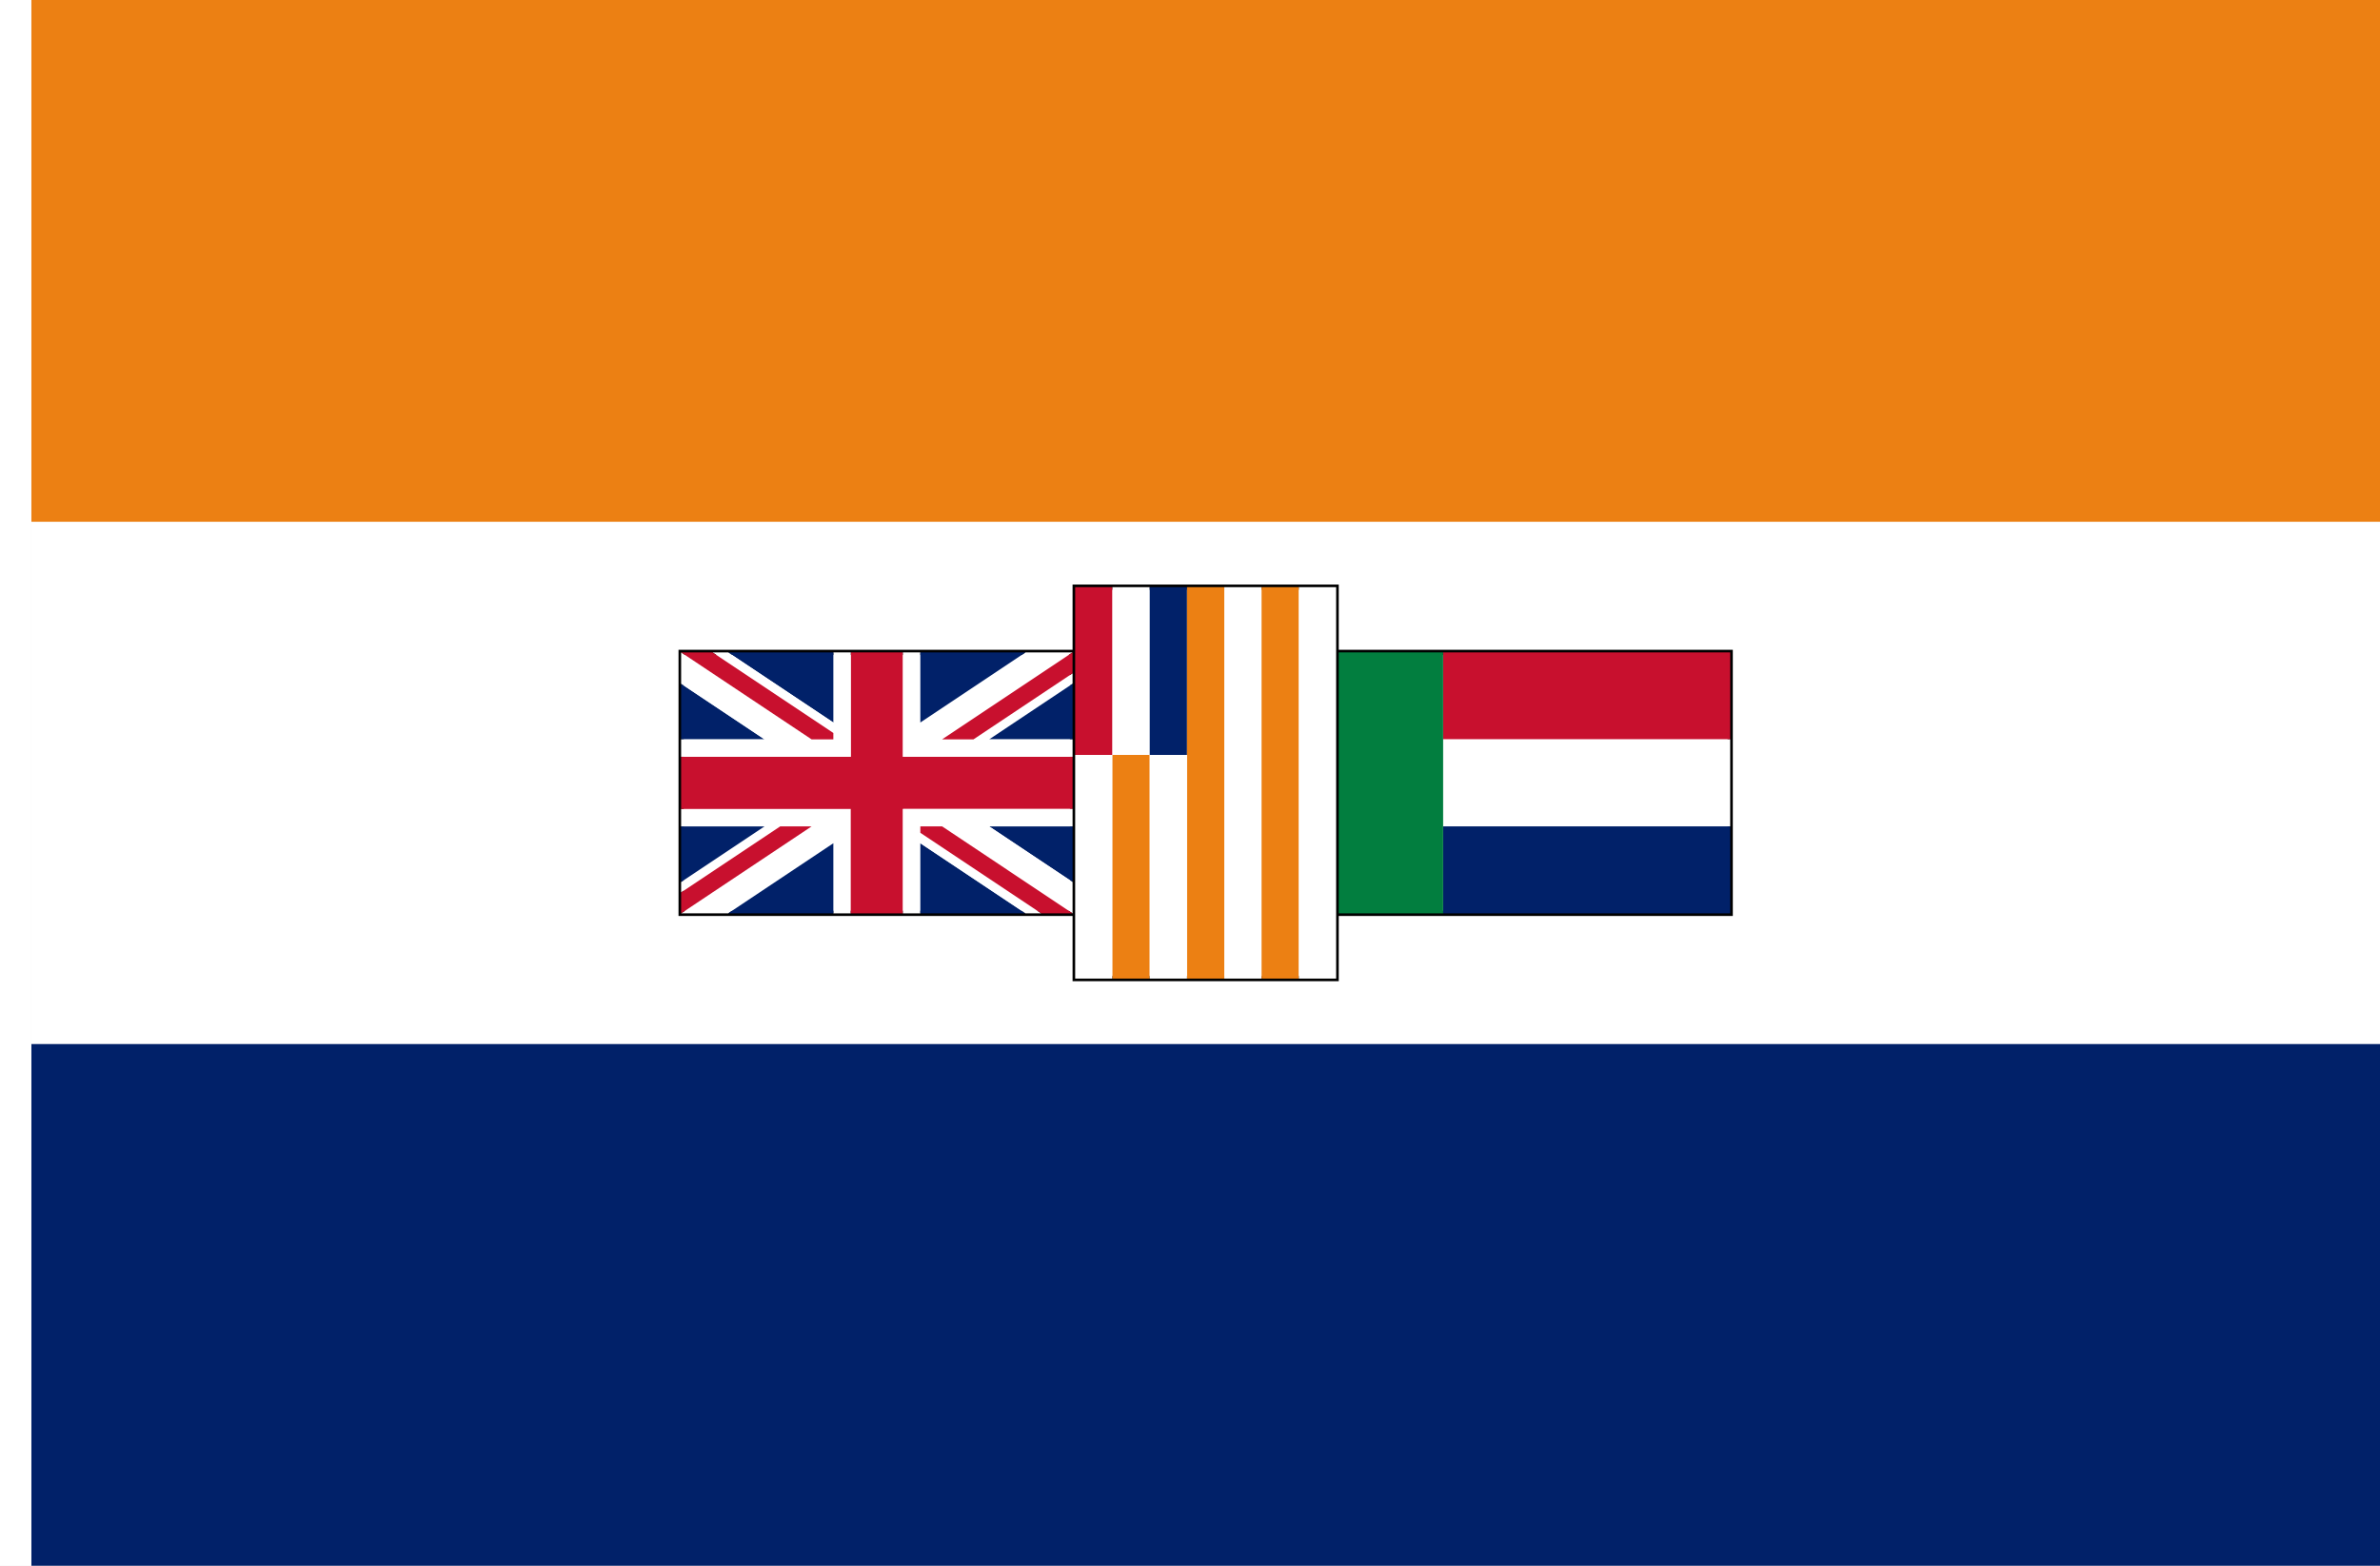
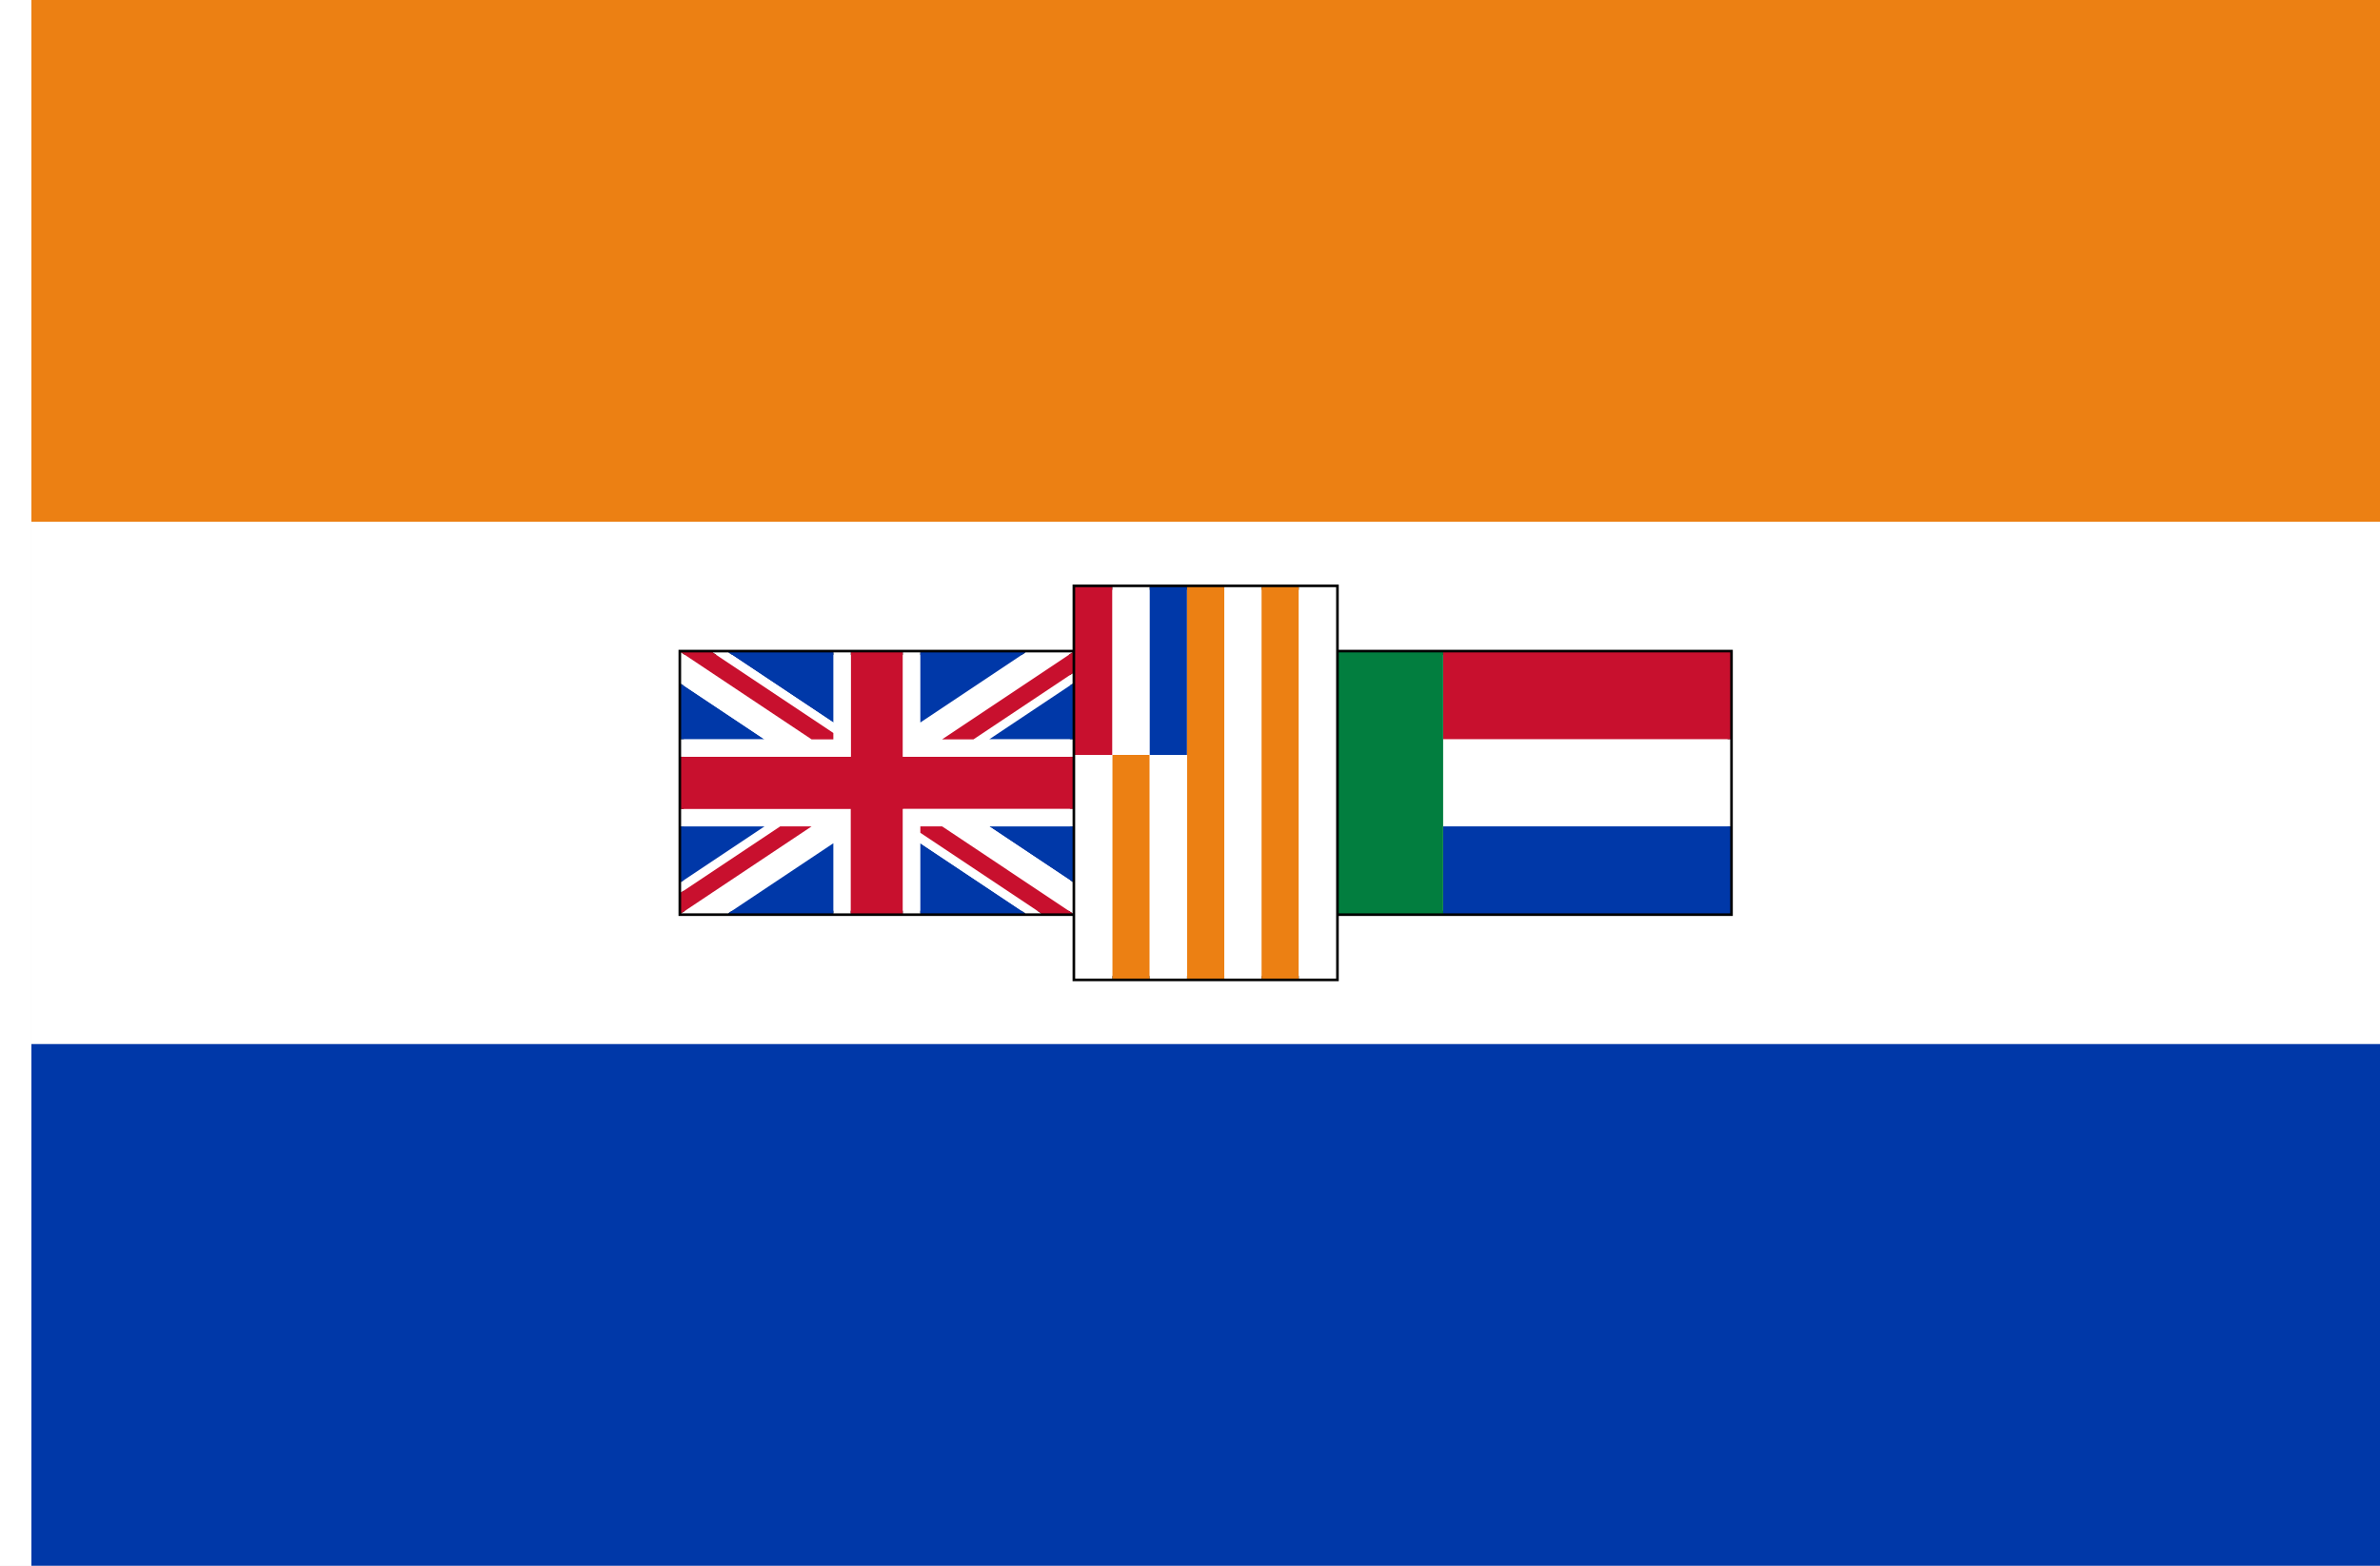
<svg xmlns="http://www.w3.org/2000/svg" width="2736" height="1800" viewBox="0 0 723.9 476.25" version="1.1" id="svg8">
  <defs id="defs2" />
  <g id="layer1" transform="translate(-6.72798,-418.3304)">
-     <path id="path884" d="m 730.628,894.58 v -158.75 h -714.375 v 158.75 z" style="fill:#012169;fill-opacity:1;stroke:none;stroke-width:1.279px;stroke-linecap:butt;stroke-linejoin:miter;stroke-opacity:1" />
+     <path id="path884" d="m 730.628,894.58 v -158.75 h -714.375 v 158.75 z" style="fill:#0038a8;fill-opacity:1;stroke:none;stroke-width:1.279px;stroke-linecap:butt;stroke-linejoin:miter;stroke-opacity:1" />
    <path style="fill:#ec8013;fill-opacity:1;stroke:none;stroke-width:1.279px;stroke-linecap:butt;stroke-linejoin:miter;stroke-opacity:1" d="m 730.628,418.33 v 158.75 h -714.375 v -158.75 z" id="path845" />
    <path style="fill:#ffffff;fill-opacity:1;stroke:none;stroke-width:0.512px;stroke-linecap:butt;stroke-linejoin:miter;stroke-opacity:1" d="M 16.253,418.33 H 6.728 v 476.25 H 16.253 Z" id="path1079" />
    <path id="path1" d="m 16.253,735.83 h 714.375 v -158.75 h -714.375 z" style="fill:#ffffff;fill-opacity:1;stroke:none;stroke-width:1.279px;stroke-linecap:butt;stroke-linejoin:miter;stroke-opacity:1" />
    <path id="path65" d="m 213.897,696.143 h 119.062 v -79.375 H 213.897 Z" style="fill:none;fill-opacity:1;stroke:#000000;stroke-width:1.588;stroke-linecap:butt;stroke-linejoin:miter;stroke-opacity:1;stroke-dasharray:none" />
    <path id="path66" d="m 413.922,696.143 h 119.062 v -79.375 H 413.922 Z" style="fill:none;fill-opacity:1;stroke:#000000;stroke-width:1.587;stroke-linecap:butt;stroke-linejoin:miter;stroke-dasharray:none;stroke-opacity:1" />
    <path id="path67" d="m 333.753,596.924 v 119.062 h 79.375 V 596.924 Z" style="fill:none;fill-opacity:1;stroke:#000000;stroke-width:1.587;stroke-linecap:butt;stroke-linejoin:miter;stroke-dasharray:none;stroke-opacity:1" />
    <g id="g47" transform="matrix(1,0,0,-1,-187.3842,853.1705)">
      <path id="path20" d="m 401.281,166.567 25.378,16.918 h 4.771 L 401.281,163.387 Z" style="fill:#ffffff;fill-opacity:1;stroke:none;stroke-width:0.369px;stroke-linecap:butt;stroke-linejoin:miter;stroke-opacity:1" />
-       <path id="path21" d="m 401.281,166.567 25.378,16.918 H 401.281 Z" style="fill:#012169;fill-opacity:1;stroke:none;stroke-width:0.369px;stroke-linecap:butt;stroke-linejoin:miter;stroke-opacity:1" />
+       <path id="path21" d="m 401.281,166.567 25.378,16.918 H 401.281 Z" style="fill:#0038a8;fill-opacity:1;stroke:none;stroke-width:0.369px;stroke-linecap:butt;stroke-linejoin:miter;stroke-opacity:1" />
      <path id="path22" d="M 452.875,188.778 H 401.281 v -5.292 h 46.302 v -26.458 h 5.292 z" style="fill:#ffffff;fill-opacity:1;stroke:none;stroke-width:0.369px;stroke-linecap:butt;stroke-linejoin:miter;stroke-opacity:1" />
      <path id="path23" d="m 401.281,157.028 h 14.31 l 31.992,21.328 v 5.131 h -6.615 z" style="fill:#ffffff;fill-opacity:1;stroke:none;stroke-width:0.369px;stroke-linecap:butt;stroke-linejoin:miter;stroke-opacity:1" />
      <path id="path24" d="m 401.281,157.028 39.688,26.458 h -9.539 L 401.281,163.387 Z" style="fill:#c8102e;fill-opacity:1;stroke:none;stroke-width:0.369px;stroke-linecap:butt;stroke-linejoin:miter;stroke-opacity:1" />
-       <path id="path25" d="m 415.591,157.028 31.992,21.328 v -21.328 z" style="fill:#012169;fill-opacity:1;stroke:none;stroke-width:0.369px;stroke-linecap:butt;stroke-linejoin:miter;stroke-opacity:1" />
+       <path id="path25" d="m 415.591,157.028 31.992,21.328 v -21.328 z" style="fill:#0038a8;fill-opacity:1;stroke:none;stroke-width:0.369px;stroke-linecap:butt;stroke-linejoin:miter;stroke-opacity:1" />
      <path id="path26" d="m 520.343,188.778 v 15.875 h -51.594 v 31.75 h -15.875 v -31.75 H 401.281 v -15.875 h 51.594 v -31.75 h 15.875 v 31.75 z" style="fill:#c8102e;fill-opacity:1;stroke:none;stroke-width:0.369px;stroke-linecap:butt;stroke-linejoin:miter;stroke-opacity:1" />
      <path id="path27" d="m 520.343,226.863 -25.378,-16.918 h -4.771 l 30.148,20.099 z" style="fill:#ffffff;fill-opacity:1;stroke:none;stroke-width:0.369px;stroke-linecap:butt;stroke-linejoin:miter;stroke-opacity:1" />
-       <path id="path28" d="M 520.343,226.863 494.966,209.944 H 520.343 Z" style="fill:#012169;fill-opacity:1;stroke:none;stroke-width:0.369px;stroke-linecap:butt;stroke-linejoin:miter;stroke-opacity:1" />
+       <path id="path28" d="M 520.343,226.863 494.966,209.944 H 520.343 Z" style="fill:#0038a8;fill-opacity:1;stroke:none;stroke-width:0.369px;stroke-linecap:butt;stroke-linejoin:miter;stroke-opacity:1" />
      <path id="path29" d="m 468.75,204.653 h 51.594 v 5.292 h -46.302 v 26.458 h -5.292 z" style="fill:#ffffff;fill-opacity:1;stroke:none;stroke-width:0.369px;stroke-linecap:butt;stroke-linejoin:miter;stroke-opacity:1" />
      <path id="path30" d="m 520.343,236.403 h -14.31 l -31.992,-21.328 v -5.131 h 6.615 z" style="fill:#ffffff;fill-opacity:1;stroke:none;stroke-width:0.369px;stroke-linecap:butt;stroke-linejoin:miter;stroke-opacity:1" />
      <path id="path31" d="m 520.343,236.403 -39.688,-26.458 h 9.539 l 30.148,20.099 z" style="fill:#c8102e;fill-opacity:1;stroke:none;stroke-width:0.369px;stroke-linecap:butt;stroke-linejoin:miter;stroke-opacity:1" />
-       <path id="path32" d="m 506.033,236.403 -31.992,-21.328 v 21.328 z" style="fill:#012169;fill-opacity:1;stroke:none;stroke-width:0.369px;stroke-linecap:butt;stroke-linejoin:miter;stroke-opacity:1" />
-       <path id="path33" d="m 401.281,226.863 25.378,-16.918 H 401.281 Z" style="fill:#012169;fill-opacity:1;stroke:none;stroke-width:0.369px;stroke-linecap:butt;stroke-linejoin:miter;stroke-opacity:1" />
+       <path id="path32" d="m 506.033,236.403 -31.992,-21.328 v 21.328 z" style="fill:#0038a8;fill-opacity:1;stroke:none;stroke-width:0.369px;stroke-linecap:butt;stroke-linejoin:miter;stroke-opacity:1" />
+       <path id="path33" d="m 401.281,226.863 25.378,-16.918 H 401.281 Z" style="fill:#0038a8;fill-opacity:1;stroke:none;stroke-width:0.369px;stroke-linecap:butt;stroke-linejoin:miter;stroke-opacity:1" />
      <path id="path34" d="M 452.875,204.653 H 401.281 v 5.292 h 46.302 v 26.458 h 5.292 z" style="fill:#ffffff;fill-opacity:1;stroke:none;stroke-width:0.369px;stroke-linecap:butt;stroke-linejoin:miter;stroke-opacity:1" />
-       <path id="path35" d="m 415.591,236.403 31.992,-21.328 v 21.328 z" style="fill:#012169;fill-opacity:1;stroke:none;stroke-width:0.369px;stroke-linecap:butt;stroke-linejoin:miter;stroke-opacity:1" />
+       <path id="path35" d="m 415.591,236.403 31.992,-21.328 v 21.328 z" style="fill:#0038a8;fill-opacity:1;stroke:none;stroke-width:0.369px;stroke-linecap:butt;stroke-linejoin:miter;stroke-opacity:1" />
      <path id="path39" d="m 447.584,211.895 v 3.18 l -31.992,21.328 h -4.768 z" style="fill:#ffffff;fill-opacity:1;stroke:none;stroke-width:0.369px;stroke-linecap:butt;stroke-linejoin:miter;stroke-opacity:1" />
      <path id="path40" d="m 426.659,209.944 h 14.31 l -39.687,26.458 v -9.54 z" style="fill:#ffffff;fill-opacity:1;stroke:none;stroke-width:0.369px;stroke-linecap:butt;stroke-linejoin:miter;stroke-opacity:1" />
      <path id="path41" d="m 447.583,211.895 v -1.951 h -6.614 l -39.687,26.458 9.542,1e-5 z" style="fill:#c8102e;fill-opacity:1;stroke:none;stroke-width:0.369px;stroke-linecap:butt;stroke-linejoin:miter;stroke-opacity:1" />
-       <path id="path42" d="m 520.343,166.567 -25.378,16.918 h 25.378 z" style="fill:#012169;fill-opacity:1;stroke:none;stroke-width:0.369px;stroke-linecap:butt;stroke-linejoin:miter;stroke-opacity:1" />
+       <path id="path42" d="m 520.343,166.567 -25.378,16.918 h 25.378 z" style="fill:#0038a8;fill-opacity:1;stroke:none;stroke-width:0.369px;stroke-linecap:butt;stroke-linejoin:miter;stroke-opacity:1" />
      <path id="path43" d="m 468.75,188.778 h 51.594 v -5.292 h -46.302 v -26.458 h -5.292 z" style="fill:#ffffff;fill-opacity:1;stroke:none;stroke-width:0.369px;stroke-linecap:butt;stroke-linejoin:miter;stroke-opacity:1" />
-       <path id="path44" d="m 506.033,157.028 -31.992,21.328 v -21.328 z" style="fill:#012169;fill-opacity:1;stroke:none;stroke-width:0.369px;stroke-linecap:butt;stroke-linejoin:miter;stroke-opacity:1" />
+       <path id="path44" d="m 506.033,157.028 -31.992,21.328 v -21.328 z" style="fill:#0038a8;fill-opacity:1;stroke:none;stroke-width:0.369px;stroke-linecap:butt;stroke-linejoin:miter;stroke-opacity:1" />
      <path id="path45" d="m 474.041,181.536 v -3.18 l 31.992,-21.328 h 4.768 z" style="fill:#ffffff;fill-opacity:1;stroke:none;stroke-width:0.369px;stroke-linecap:butt;stroke-linejoin:miter;stroke-opacity:1" />
      <path id="path46" d="m 494.966,183.486 h -14.31 l 39.687,-26.458 v 9.54 z" style="fill:#ffffff;fill-opacity:1;stroke:none;stroke-width:0.369px;stroke-linecap:butt;stroke-linejoin:miter;stroke-opacity:1" />
      <path id="path47" d="m 474.041,181.535 v 1.951 h 6.614 l 39.687,-26.458 -9.542,-10e-6 z" style="fill:#c8102e;fill-opacity:1;stroke:none;stroke-width:0.369px;stroke-linecap:butt;stroke-linejoin:miter;stroke-opacity:1" />
    </g>
    <g id="g64">
      <path id="path2" d="m 333.753,647.951 h 11.339 v -51.027 h -11.339 z" style="fill:#c8102e;fill-opacity:1;stroke:none;stroke-width:0.369px;stroke-linecap:butt;stroke-linejoin:miter;stroke-opacity:1" />
      <path id="path48" d="m 345.092,647.951 h 11.339 v -51.027 h -11.339 z" style="fill:#ffffff;fill-opacity:1;stroke:none;stroke-width:0.369px;stroke-linecap:butt;stroke-linejoin:miter;stroke-opacity:1" />
-       <path id="path49" d="m 356.432,647.951 h 11.339 v -51.027 h -11.339 z" style="fill:#012169;fill-opacity:1;stroke:none;stroke-width:0.369px;stroke-linecap:butt;stroke-linejoin:miter;stroke-opacity:1" />
+       <path id="path49" d="m 356.432,647.951 h 11.339 v -51.027 h -11.339 z" style="fill:#0038a8;fill-opacity:1;stroke:none;stroke-width:0.369px;stroke-linecap:butt;stroke-linejoin:miter;stroke-opacity:1" />
      <path id="path50" d="m 367.771,715.987 h 11.339 v -119.062 h -11.339 z" style="fill:#ec8013;fill-opacity:1;stroke:none;stroke-width:0.369px;stroke-linecap:butt;stroke-linejoin:miter;stroke-opacity:1" />
      <path id="path51" d="m 379.11,715.987 h 11.339 v -119.062 h -11.339 z" style="fill:#ffffff;fill-opacity:1;stroke:none;stroke-width:0.369px;stroke-linecap:butt;stroke-linejoin:miter;stroke-opacity:1" />
      <path id="path52" d="m 390.449,715.987 h 11.339 v -119.062 h -11.339 z" style="fill:#ec8013;fill-opacity:1;stroke:none;stroke-width:0.369px;stroke-linecap:butt;stroke-linejoin:miter;stroke-opacity:1" />
      <path id="path53" d="m 401.789,715.987 h 11.339 v -119.062 h -11.339 z" style="fill:#ffffff;fill-opacity:1;stroke:none;stroke-width:0.369px;stroke-linecap:butt;stroke-linejoin:miter;stroke-opacity:1" />
      <path id="path61" d="m 333.753,647.951 h 11.339 v 68.036 h -11.339 z" style="fill:#ffffff;fill-opacity:1;stroke:none;stroke-width:0.369px;stroke-linecap:butt;stroke-linejoin:miter;stroke-opacity:1" />
      <path id="path62" d="m 345.092,647.951 h 11.339 v 68.036 h -11.339 z" style="fill:#ec8013;fill-opacity:1;stroke:none;stroke-width:0.369px;stroke-linecap:butt;stroke-linejoin:miter;stroke-opacity:1" />
      <path id="path63" d="m 356.432,647.951 h 11.339 v 68.036 h -11.339 z" style="fill:#ffffff;fill-opacity:1;stroke:none;stroke-width:0.369px;stroke-linecap:butt;stroke-linejoin:miter;stroke-opacity:1" />
    </g>
    <g id="g65" transform="translate(0.7937541)">
      <path id="path3" d="m 444.878,616.768 v 26.458 h 87.312 v -26.458 z" style="fill:#c8102e;fill-opacity:1;stroke:none;stroke-width:0.188px;stroke-linecap:butt;stroke-linejoin:miter;stroke-opacity:1" />
      <path id="path54" d="m 444.878,643.226 v 26.458 h 87.312 v -26.458 z" style="fill:#ffffff;fill-opacity:1;stroke:none;stroke-width:0.188px;stroke-linecap:butt;stroke-linejoin:miter;stroke-opacity:1" />
-       <path id="path55" d="m 444.878,669.685 v 26.458 h 87.312 v -26.458 z" style="fill:#012169;fill-opacity:1;stroke:none;stroke-width:0.188px;stroke-linecap:butt;stroke-linejoin:miter;stroke-opacity:1" />
+       <path id="path55" d="m 444.878,669.685 v 26.458 h 87.312 v -26.458 z" style="fill:#0038a8;fill-opacity:1;stroke:none;stroke-width:0.188px;stroke-linecap:butt;stroke-linejoin:miter;stroke-opacity:1" />
      <path id="path64" d="m 413.128,696.143 h 31.75 v -79.375 h -31.75 z" style="fill:#027e3f;fill-opacity:1;stroke:none;stroke-width:0.191px;stroke-linecap:butt;stroke-linejoin:miter;stroke-opacity:1" />
    </g>
  </g>
</svg>
